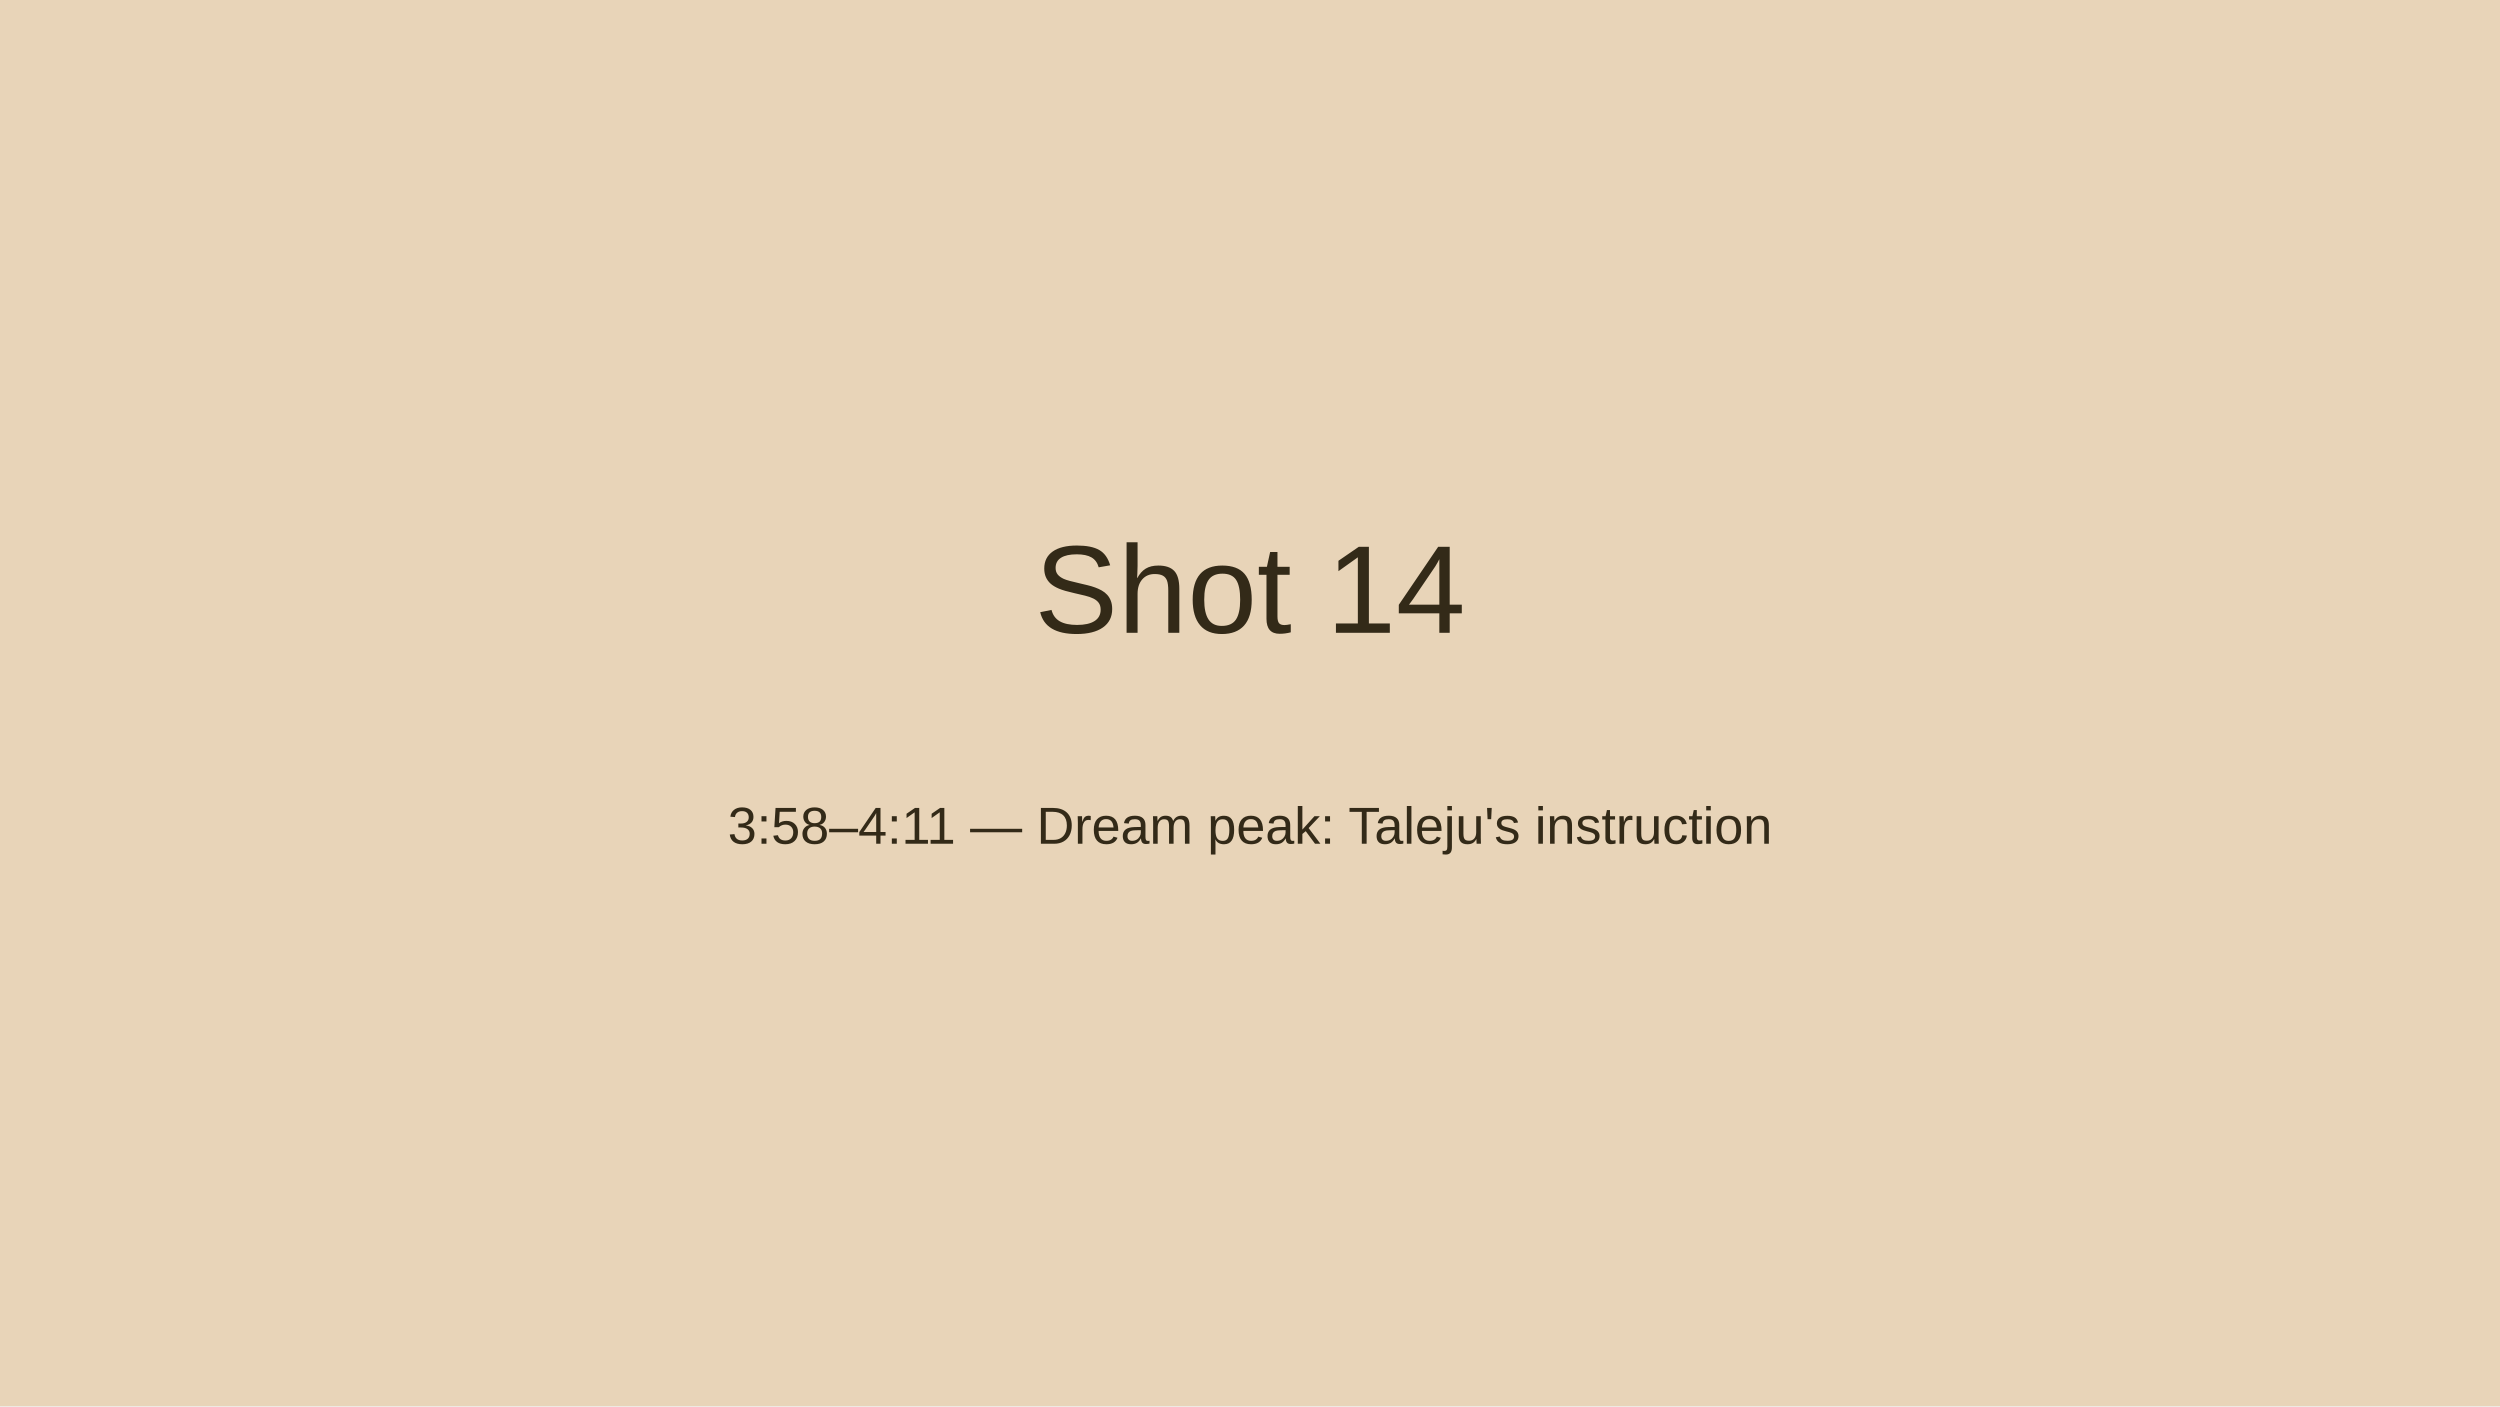
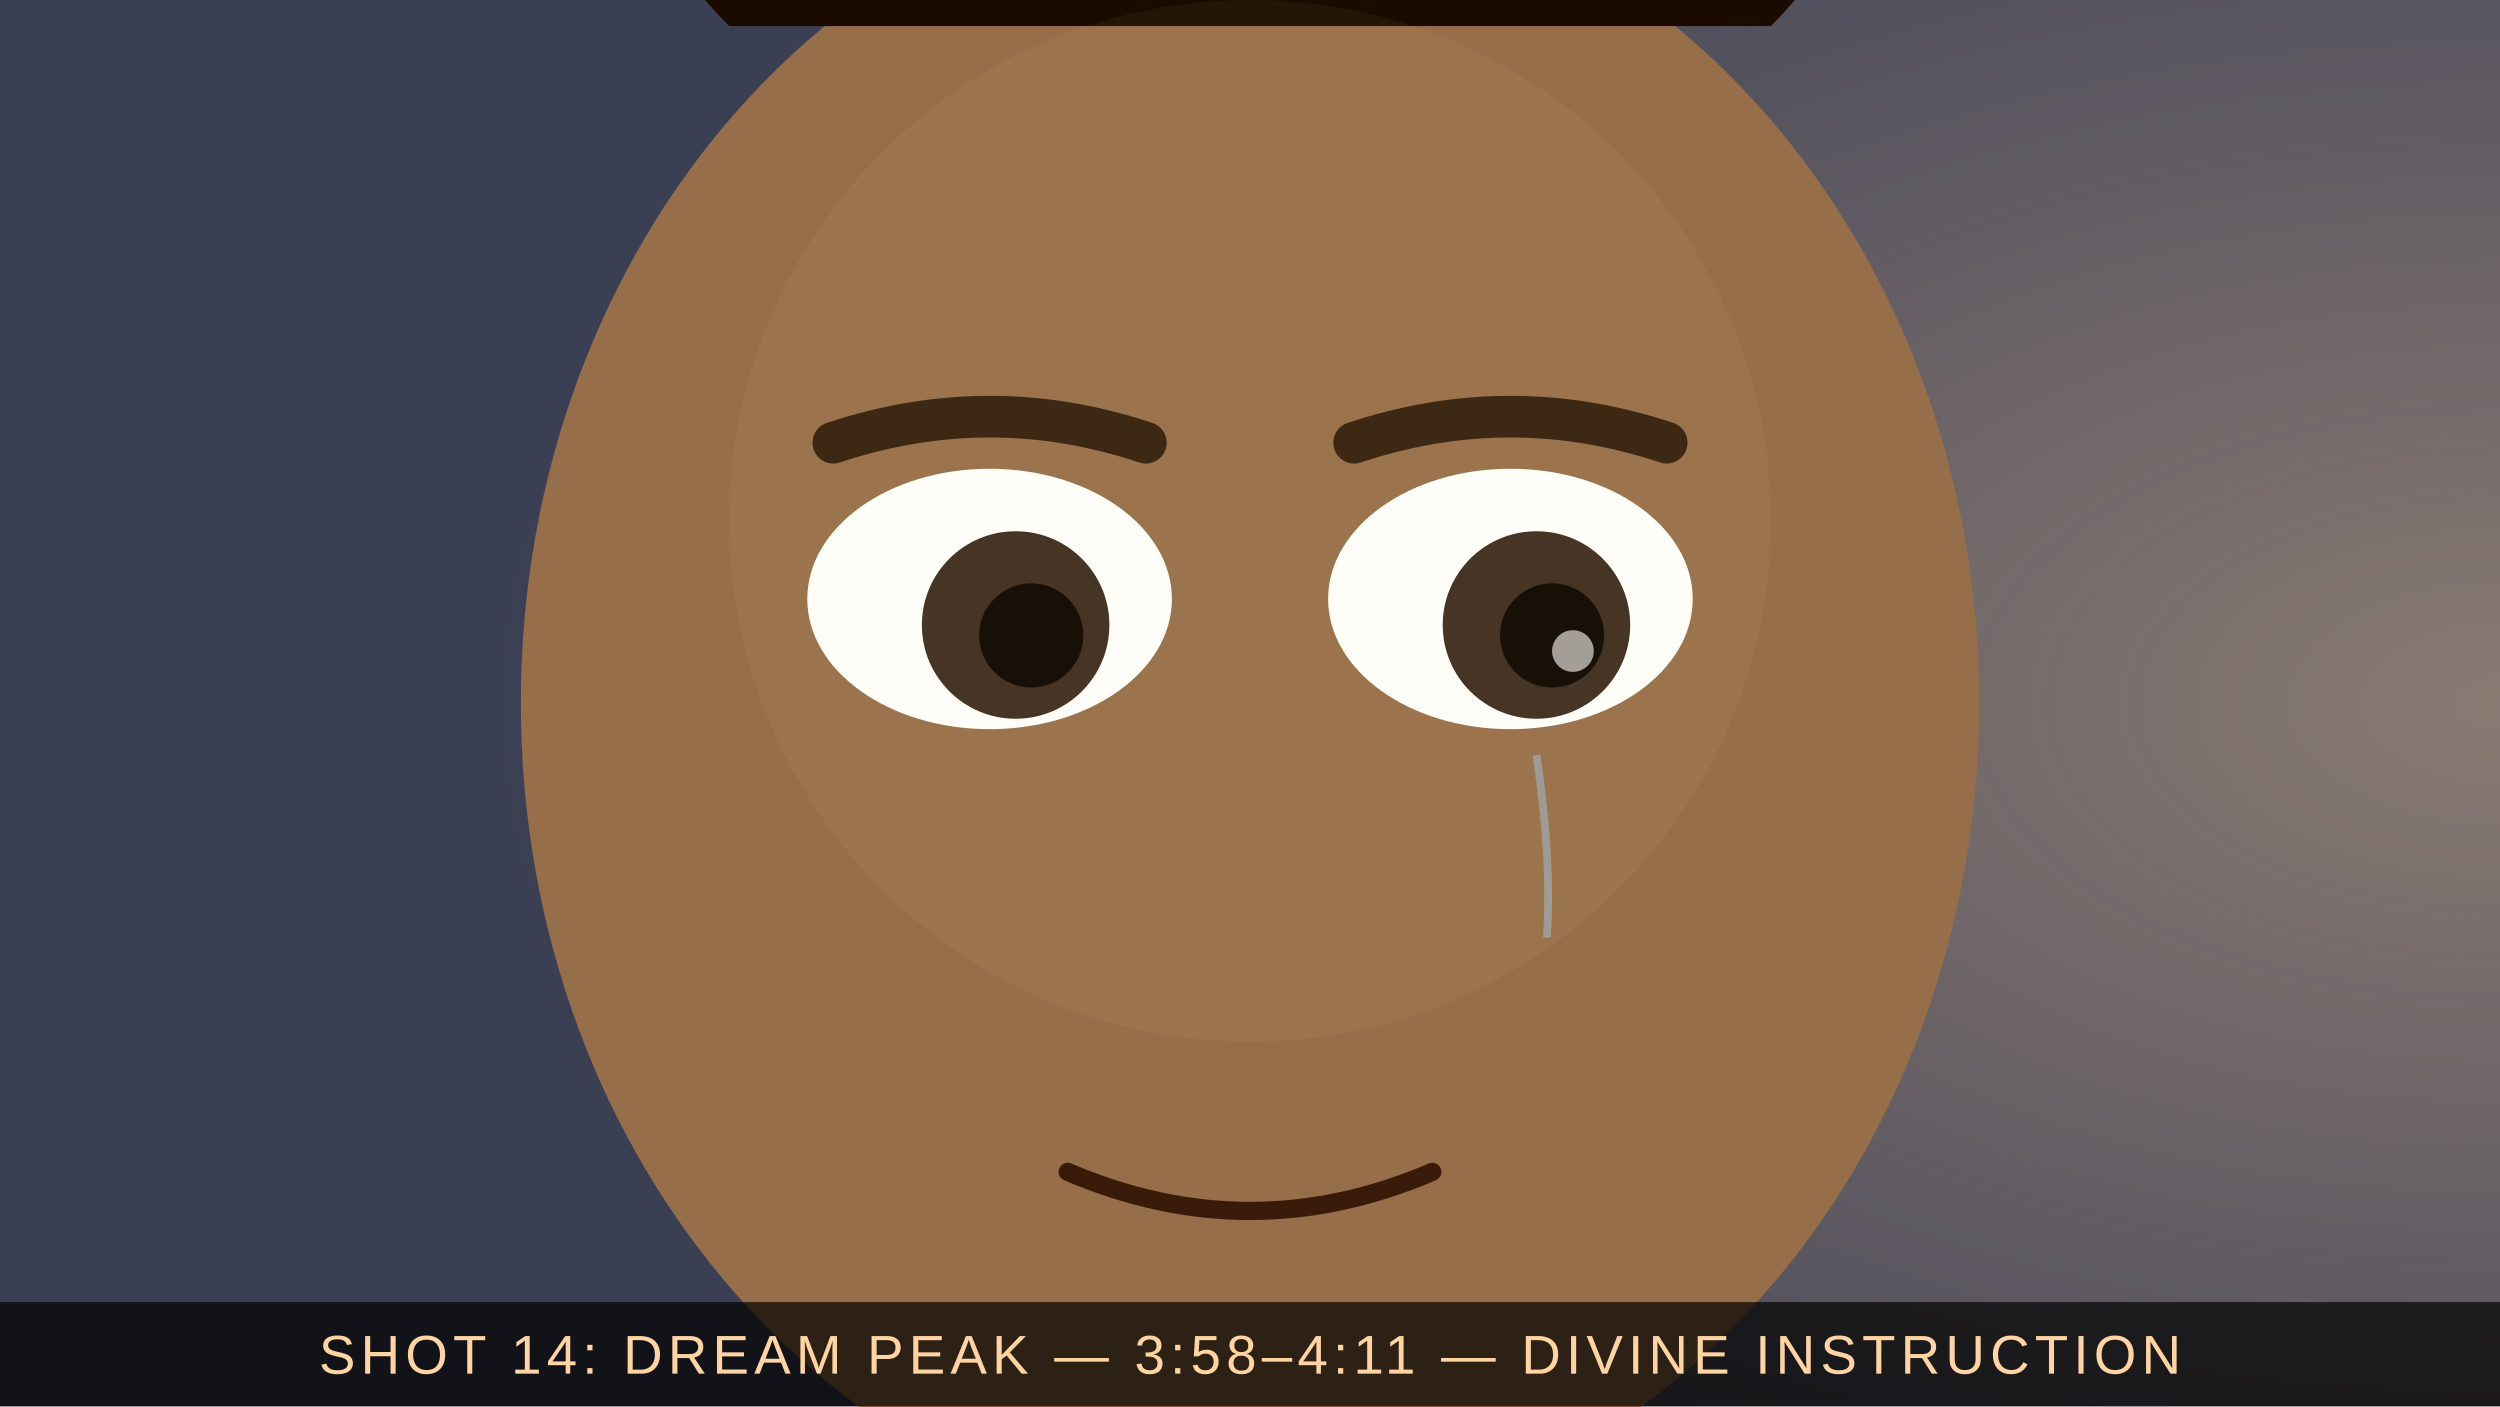
- <svg xmlns="http://www.w3.org/2000/svg" width="1920" height="1080">
-   <rect width="100%" height="100%" fill="#E8D4B8" />
-   <text x="50%" y="45%" font-family="Arial" font-size="96" fill="#332a18" text-anchor="middle">Shot 14</text>
-   <text x="50%" y="60%" font-family="Arial" font-size="40" fill="#332a18" text-anchor="middle">3:58–4:11 — Dream peak: Taleju's instruction</text>
+ <svg xmlns="http://www.w3.org/2000/svg" width="1920" height="1080" viewBox="0 0 1920 1080">
+   <rect width="100%" height="100%" fill="#1A2030" />
+   <rect width="100%" height="100%" fill="#C0B8E0" opacity="0.2" />
+   <radialGradient id="dawnSwell" cx="100%" cy="50%" r="80%">
+     <stop offset="0%" stop-color="#FFD4A3" stop-opacity="0.4" />
+     <stop offset="100%" stop-color="#FFD4A3" stop-opacity="0" />
+   </radialGradient>
+   <rect width="100%" height="100%" fill="url(#dawnSwell)" />
+   <g transform="translate(960, 540) scale(4.0)">
+     <ellipse cx="0" cy="0" rx="140" ry="160" fill="#8B6340" />
+     <ellipse cx="0" cy="0" rx="140" ry="160" fill="#FFD4A3" opacity="0.1" />
+     <path d="M-100,-130 Q-150,-180 0,-180 Q150,-180 100,-130" fill="#1A0A00" />
+     <ellipse cx="50" cy="-20" rx="35" ry="25" fill="white" />
+     <circle cx="55" cy="-15" r="18" fill="#3D2B1F" />
+     <circle cx="58" cy="-13" r="10" fill="#0D0500" />
+     <circle cx="62" cy="-10" r="4" fill="white" opacity="0.6" />
+     <ellipse cx="-50" cy="-20" rx="35" ry="25" fill="white" />
+     <circle cx="-45" cy="-15" r="18" fill="#3D2B1F" />
+     <circle cx="-42" cy="-13" r="10" fill="#0D0500" />
+     <path d="M20,-50 Q50,-60 80,-50" stroke="#1A0A00" stroke-width="8" fill="none" stroke-linecap="round" opacity="0.8" />
+     <path d="M-80,-50 Q-50,-60 -20,-50" stroke="#1A0A00" stroke-width="8" fill="none" stroke-linecap="round" opacity="0.8" />
+     <path d="M-35,90 Q0,105 35,90" stroke="#3A1A08" stroke-width="3.5" fill="none" stroke-linecap="round" />
+     <path d="M55,10 Q58,30 57,45" stroke="#9BB3CC" stroke-width="1.5" fill="none" opacity="0.6" />
+   </g>
+   <circle cx="960" cy="400" r="400" fill="#FFE87A" opacity="0.05" />
+   <rect x="0" y="1000" width="1920" height="80" fill="#000" opacity="0.7" />
+   <text x="50%" y="1055" font-family="Arial, serif" font-size="42" fill="#FFD4A3" text-anchor="middle" letter-spacing="4">SHOT 14: DREAM PEAK — 3:58–4:11 — DIVINE INSTRUCTION</text>
</svg>
